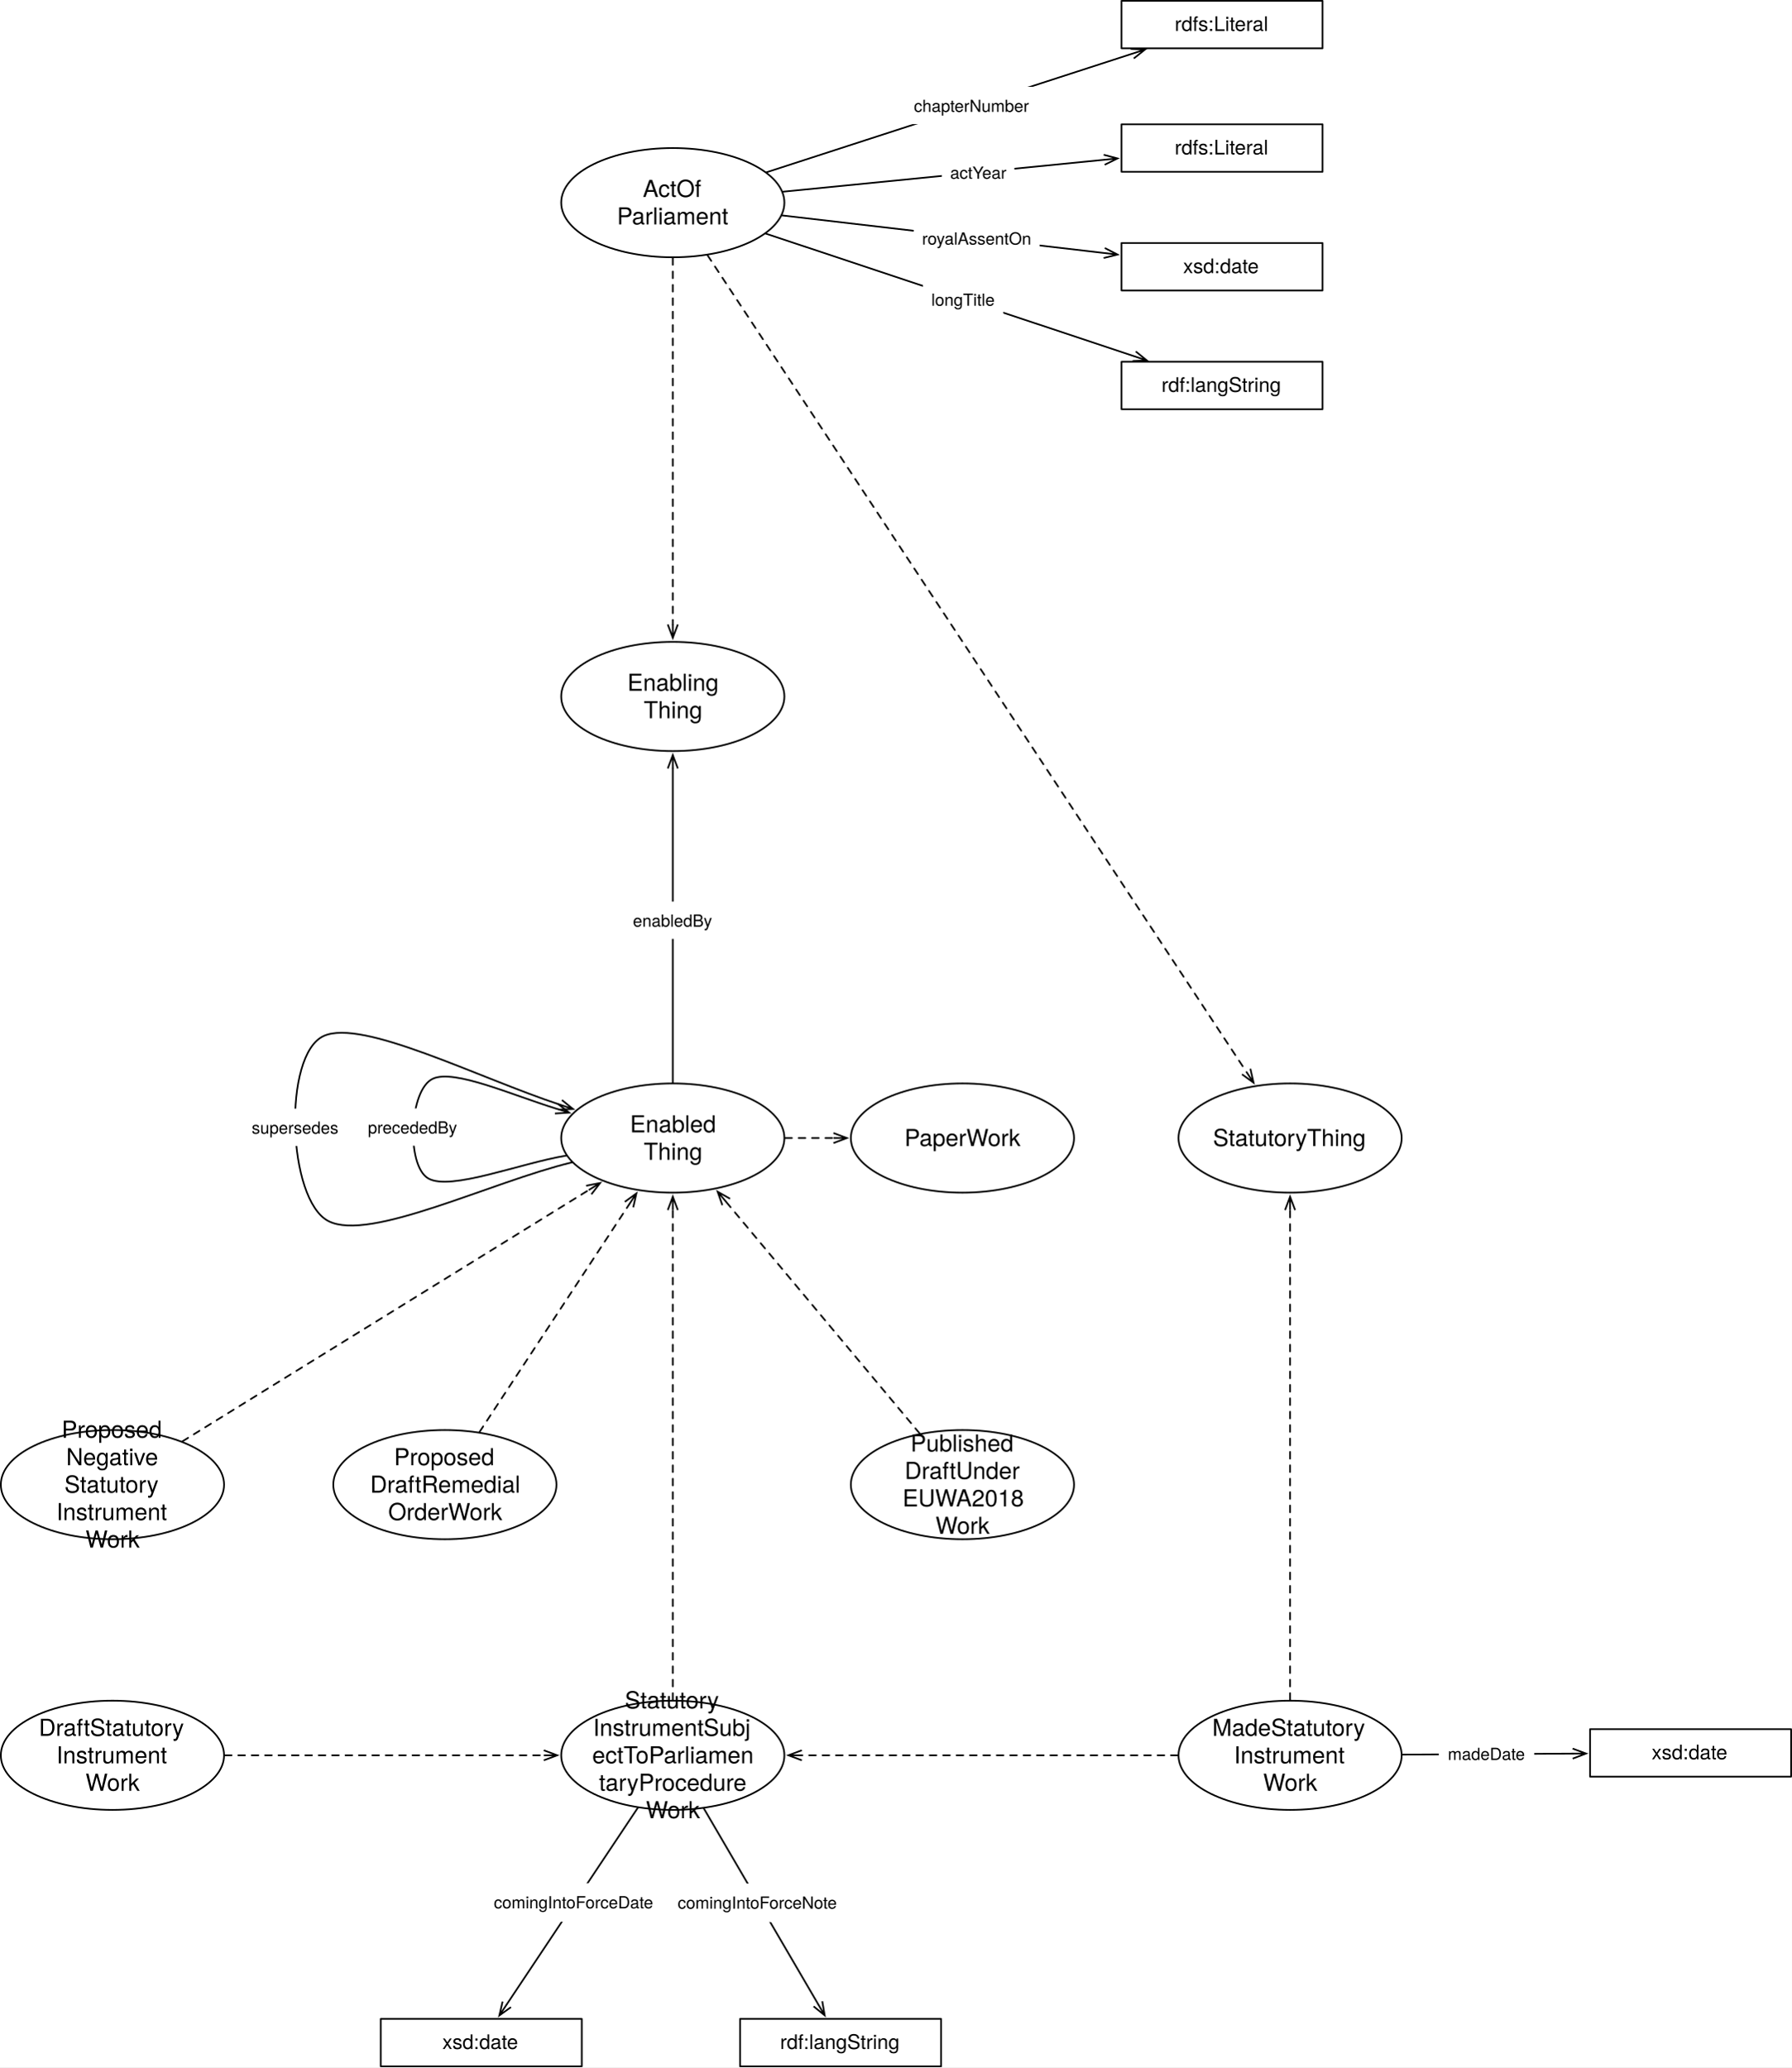
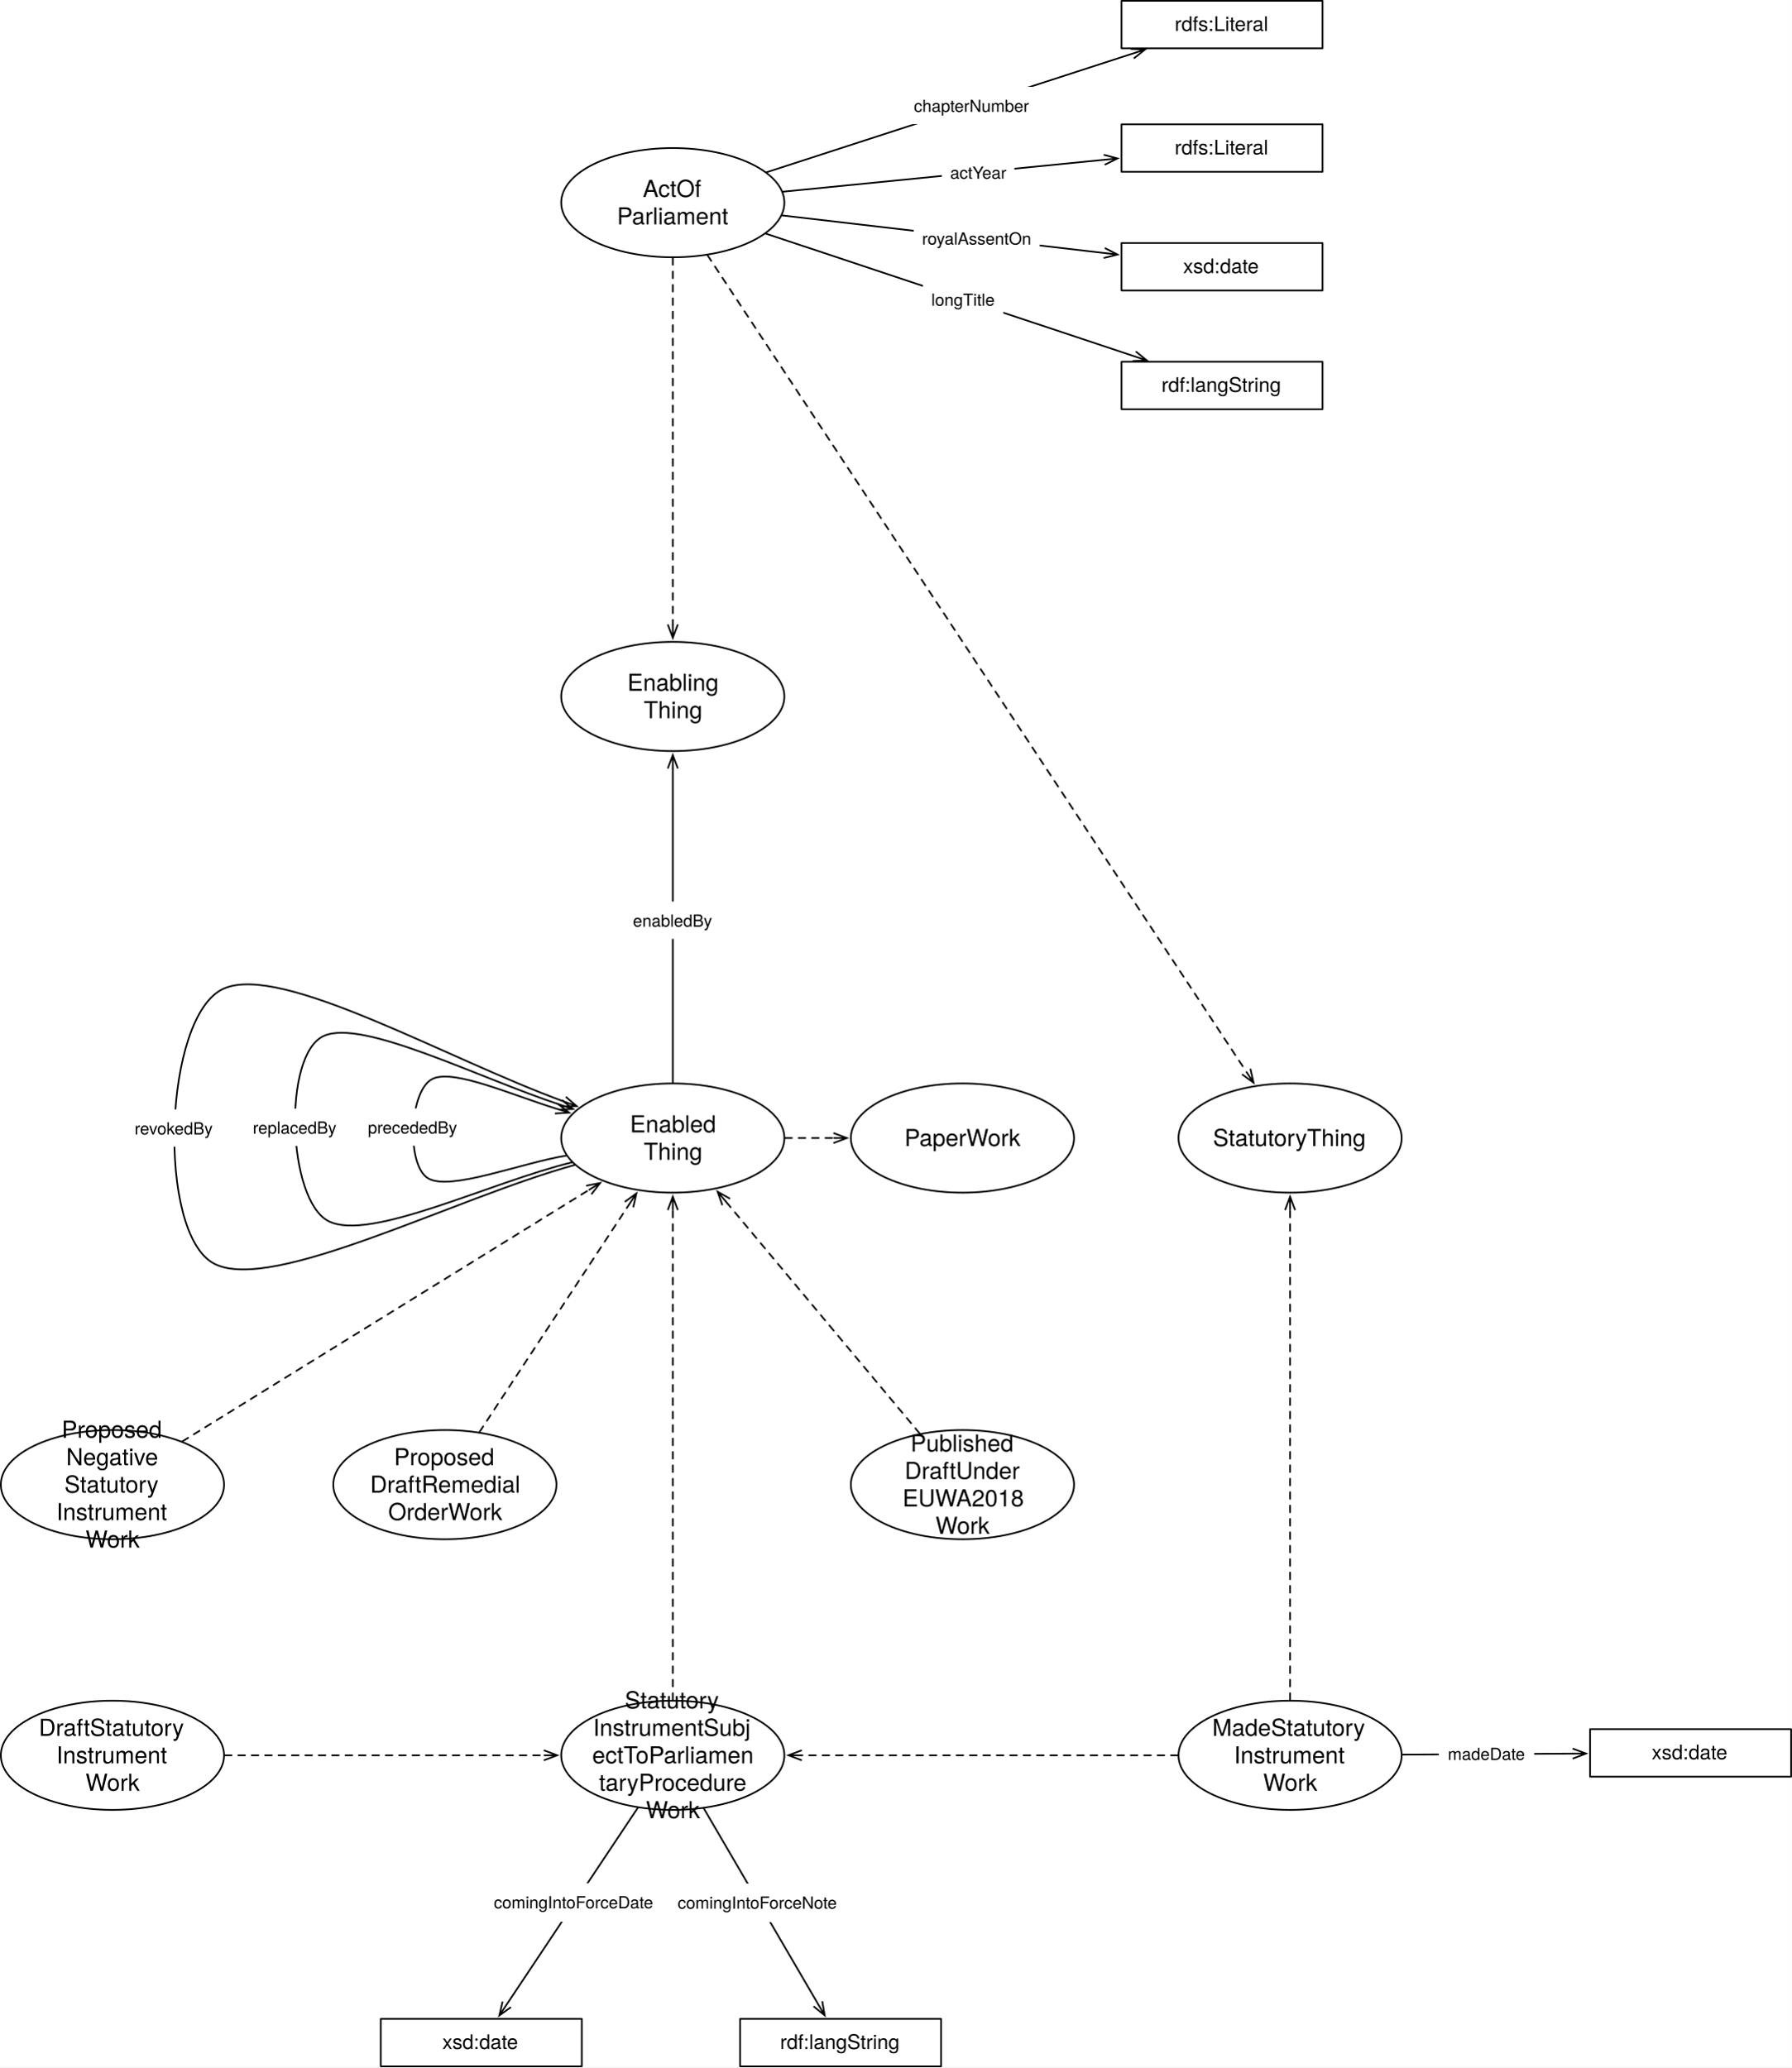
<svg xmlns="http://www.w3.org/2000/svg" version="1.1" viewBox="1008.634 27.846 1069.661 1234.071" width="1069.661" height="1234.071">
  <defs>
    <marker orient="auto" overflow="visible" markerUnits="strokeWidth" id="StickArrow_Marker" stroke-linejoin="miter" stroke-miterlimit="10" viewBox="-1 -4 10 8" markerWidth="10" markerHeight="8" color="black">
      <g>
        <path d="M 8 0 L 0 0 M 0 -3 L 8 0 L 0 3" fill="none" stroke="currentColor" stroke-width="1" />
      </g>
    </marker>
    <marker orient="auto" overflow="visible" markerUnits="strokeWidth" id="StickArrow_Marker_2" stroke-linejoin="miter" stroke-miterlimit="10" viewBox="-9 -4 10 8" markerWidth="10" markerHeight="8" color="black">
      <g>
        <path d="M -8 0 L 0 0 M 0 3 L -8 0 L 0 -3" fill="none" stroke="currentColor" stroke-width="1" />
      </g>
    </marker>
  </defs>
-   <g id="Canvas_1" fill="none" fill-opacity="1" stroke-opacity="1" stroke="none" stroke-dasharray="none">
+   <g id="Canvas_1" fill="none" fill-opacity="1" stroke="none" stroke-opacity="1" stroke-dasharray="none">
    <rect fill="white" x="1008.634" y="27.846" width="1069.661" height="1234.071" />
    <g id="Canvas_1_Layer_1">
      <g id="Graphic_421">
        <ellipse cx="1778.74" cy="1075.748" rx="66.614" ry="32.598" fill="white" />
        <ellipse cx="1778.74" cy="1075.748" rx="66.614" ry="32.598" stroke="black" stroke-linecap="round" stroke-linejoin="round" stroke-width="1" />
        <text transform="translate(1730.449 1051.16)" fill="black">
-           <tspan font-family="Helvetica Neue" font-size="14" fill="black" x="1.874" y="13">MadeStatutory</tspan>
-           <tspan font-family="Helvetica Neue" font-size="14" fill="black" x="14.831" y="29.392">Instrument</tspan>
-           <tspan font-family="Helvetica Neue" font-size="14" fill="black" x="32.226" y="45.784">Work</tspan>
+           <tspan font-family="Helvetica Neue" font-size="14" fill="black" x="1.874" y="13" xml:space="preserve">MadeStatutory</tspan>
+           <tspan font-family="Helvetica Neue" font-size="14" fill="black" x="14.831" y="29.392" xml:space="preserve">Instrument</tspan>
+           <tspan font-family="Helvetica Neue" font-size="14" fill="black" x="32.226" y="45.784" xml:space="preserve">Work</tspan>
        </text>
      </g>
      <g id="Graphic_428">
        <ellipse cx="1410.236" cy="148.819" rx="66.614" ry="32.598" fill="white" />
        <ellipse cx="1410.236" cy="148.819" rx="66.614" ry="32.598" stroke="black" stroke-linecap="round" stroke-linejoin="round" stroke-width="1" />
        <text transform="translate(1361.945 132.4269)" fill="black">
-           <tspan font-family="Helvetica Neue" font-size="14" fill="black" x="30.399" y="13">ActOf</tspan>
-           <tspan font-family="Helvetica Neue" font-size="14" fill="black" x="14.971" y="29.392">Parliament</tspan>
+           <tspan font-family="Helvetica Neue" font-size="14" fill="black" x="30.399" y="13" xml:space="preserve">ActOf</tspan>
+           <tspan font-family="Helvetica Neue" font-size="14" fill="black" x="14.971" y="29.392" xml:space="preserve">Parliament</tspan>
        </text>
      </g>
      <g id="Graphic_431">
        <ellipse cx="1075.748" cy="1075.748" rx="66.614" ry="32.598" fill="white" />
        <ellipse cx="1075.748" cy="1075.748" rx="66.614" ry="32.598" stroke="black" stroke-linecap="round" stroke-linejoin="round" stroke-width="1" />
        <text transform="translate(1027.457 1051.16)" fill="black">
-           <tspan font-family="Helvetica Neue" font-size="14" fill="black" x="4.345" y="13">DraftStatutory</tspan>
-           <tspan font-family="Helvetica Neue" font-size="14" fill="black" x="14.831" y="29.392">Instrument</tspan>
-           <tspan font-family="Helvetica Neue" font-size="14" fill="black" x="32.226" y="45.784">Work</tspan>
+           <tspan font-family="Helvetica Neue" font-size="14" fill="black" x="4.345" y="13" xml:space="preserve">DraftStatutory</tspan>
+           <tspan font-family="Helvetica Neue" font-size="14" fill="black" x="14.831" y="29.392" xml:space="preserve">Instrument</tspan>
+           <tspan font-family="Helvetica Neue" font-size="14" fill="black" x="32.226" y="45.784" xml:space="preserve">Work</tspan>
        </text>
      </g>
      <g id="Graphic_435">
        <ellipse cx="1075.748" cy="914.173" rx="66.614" ry="32.598" fill="white" />
        <ellipse cx="1075.748" cy="914.173" rx="66.614" ry="32.598" stroke="black" stroke-linecap="round" stroke-linejoin="round" stroke-width="1" />
        <text transform="translate(1027.457 873.1932)" fill="black">
-           <tspan font-family="Helvetica Neue" font-size="14" fill="black" x="17.953" y="13">Proposed</tspan>
-           <tspan font-family="Helvetica Neue" font-size="14" fill="black" x="20.683" y="29.392">Negative</tspan>
-           <tspan font-family="Helvetica Neue" font-size="14" fill="black" x="19.64" y="45.784">Statutory</tspan>
-           <tspan font-family="Helvetica Neue" font-size="14" fill="black" x="14.831" y="62.176">Instrument</tspan>
-           <tspan font-family="Helvetica Neue" font-size="14" fill="black" x="32.226" y="78.568">Work</tspan>
+           <tspan font-family="Helvetica Neue" font-size="14" fill="black" x="17.953" y="13" xml:space="preserve">Proposed</tspan>
+           <tspan font-family="Helvetica Neue" font-size="14" fill="black" x="20.683" y="29.392" xml:space="preserve">Negative</tspan>
+           <tspan font-family="Helvetica Neue" font-size="14" fill="black" x="19.64" y="45.784" xml:space="preserve">Statutory</tspan>
+           <tspan font-family="Helvetica Neue" font-size="14" fill="black" x="14.831" y="62.176" xml:space="preserve">Instrument</tspan>
+           <tspan font-family="Helvetica Neue" font-size="14" fill="black" x="32.226" y="78.568" xml:space="preserve">Work</tspan>
        </text>
      </g>
      <g id="Graphic_447">
        <ellipse cx="1410.236" cy="1075.748" rx="66.614" ry="32.598" fill="white" />
        <ellipse cx="1410.236" cy="1075.748" rx="66.614" ry="32.598" stroke="black" stroke-linecap="round" stroke-linejoin="round" stroke-width="1" />
        <text transform="translate(1361.945 1034.768)" fill="black">
-           <tspan font-family="Helvetica Neue" font-size="14" fill="black" x="19.64" y="13">Statutory</tspan>
-           <tspan font-family="Helvetica Neue" font-size="14" fill="black" x=".698" y="29.392">InstrumentSubj</tspan>
-           <tspan font-family="Helvetica Neue" font-size="14" fill="black" x=".194" y="45.784">ectToParliamen</tspan>
-           <tspan font-family="Helvetica Neue" font-size="14" fill="black" x="4.212" y="62.176">taryProcedure</tspan>
-           <tspan font-family="Helvetica Neue" font-size="14" fill="black" x="32.226" y="78.568">Work</tspan>
+           <tspan font-family="Helvetica Neue" font-size="14" fill="black" x="19.64" y="13" xml:space="preserve">Statutory</tspan>
+           <tspan font-family="Helvetica Neue" font-size="14" fill="black" x=".698" y="29.392" xml:space="preserve">InstrumentSubj</tspan>
+           <tspan font-family="Helvetica Neue" font-size="14" fill="black" x=".194" y="45.784" xml:space="preserve">ectToParliamen</tspan>
+           <tspan font-family="Helvetica Neue" font-size="14" fill="black" x="4.212" y="62.176" xml:space="preserve">taryProcedure</tspan>
+           <tspan font-family="Helvetica Neue" font-size="14" fill="black" x="32.226" y="78.568" xml:space="preserve">Work</tspan>
        </text>
      </g>
      <g id="Graphic_449">
        <rect x="1957.795" y="1060.158" width="120" height="28.346" fill="white" />
        <rect x="1957.795" y="1060.158" width="120" height="28.346" stroke="black" stroke-linecap="round" stroke-linejoin="round" stroke-width="1" />
        <text transform="translate(1962.795 1067.163)" fill="black">
-           <tspan font-family="Helvetica Neue" font-size="12" fill="black" x="31.774" y="11">xsd:date</tspan>
+           <tspan font-family="Helvetica Neue" font-size="12" fill="black" x="31.774" y="11" xml:space="preserve">xsd:date</tspan>
        </text>
      </g>
      <g id="Line_265">
        <line x1="1845.85" y1="1075.35" x2="1947.395" y2="1074.748" marker-end="url(#StickArrow_Marker)" stroke="black" stroke-linecap="round" stroke-linejoin="round" stroke-width="1" />
      </g>
      <g id="Graphic_266">
        <rect x="1867.499" y="1063.553" width="57" height="23" fill="white" />
        <text transform="translate(1872.935 1068.553)" fill="black">
-           <tspan font-family="Helvetica Neue" font-size="10" fill="black" x="50803806e-20" y="10">madeDate</tspan>
+           <tspan font-family="Helvetica Neue" font-size="10" fill="black" x="50803806e-20" y="10" xml:space="preserve">madeDate</tspan>
        </text>
      </g>
      <g id="Graphic_450">
        <rect x="1235.906" y="1233.071" width="120" height="28.346" fill="white" />
        <rect x="1235.906" y="1233.071" width="120" height="28.346" stroke="black" stroke-linecap="round" stroke-linejoin="round" stroke-width="1" />
        <text transform="translate(1240.906 1240.076)" fill="black">
-           <tspan font-family="Helvetica Neue" font-size="12" fill="black" x="31.774" y="11">xsd:date</tspan>
+           <tspan font-family="Helvetica Neue" font-size="12" fill="black" x="31.774" y="11" xml:space="preserve">xsd:date</tspan>
        </text>
      </g>
      <g id="Line_268">
        <line x1="1389.294" y1="1107.162" x2="1311.123" y2="1224.418" marker-end="url(#StickArrow_Marker)" stroke="black" stroke-linecap="round" stroke-linejoin="round" stroke-width="1" />
      </g>
      <g id="Graphic_269">
        <rect x="1298.146" y="1152.133" width="107" height="23" fill="white" />
        <text transform="translate(1303.396 1157.133)" fill="black">
-           <tspan font-family="Helvetica Neue" font-size="10" fill="black" x="0" y="10">comingIntoForceDate</tspan>
+           <tspan font-family="Helvetica Neue" font-size="10" fill="black" x="0" y="10" xml:space="preserve">comingIntoForceDate</tspan>
        </text>
      </g>
      <g id="Graphic_451">
        <rect x="1450.394" y="1233.071" width="120" height="28.346" fill="white" />
        <rect x="1450.394" y="1233.071" width="120" height="28.346" stroke="black" stroke-linecap="round" stroke-linejoin="round" stroke-width="1" />
        <text transform="translate(1455.394 1240.076)" fill="black">
-           <tspan font-family="Helvetica Neue" font-size="12" fill="black" x="18.886" y="11">rdf:langString</tspan>
+           <tspan font-family="Helvetica Neue" font-size="12" fill="black" x="18.886" y="11" xml:space="preserve">rdf:langString</tspan>
        </text>
      </g>
      <g id="Line_271">
        <line x1="1428.797" y1="1107.529" x2="1496.871" y2="1224.09" marker-end="url(#StickArrow_Marker)" stroke="black" stroke-linecap="round" stroke-linejoin="round" stroke-width="1" />
      </g>
      <g id="Graphic_272">
        <rect x="1407.677" y="1152.328" width="108" height="23" fill="white" />
        <text transform="translate(1413.152 1157.328)" fill="black">
-           <tspan font-family="Helvetica Neue" font-size="10" fill="black" x="0" y="10">comingIntoForceNote</tspan>
+           <tspan font-family="Helvetica Neue" font-size="10" fill="black" x="0" y="10" xml:space="preserve">comingIntoForceNote</tspan>
        </text>
      </g>
      <g id="Graphic_499">
        <ellipse cx="1410.236" cy="707.244" rx="66.614" ry="32.598" fill="white" />
        <ellipse cx="1410.236" cy="707.244" rx="66.614" ry="32.598" stroke="black" stroke-linecap="round" stroke-linejoin="round" stroke-width="1" />
        <text transform="translate(1361.945 690.8521)" fill="black">
-           <tspan font-family="Helvetica Neue" font-size="14" fill="black" x="22.748" y="13">Enabled</tspan>
-           <tspan font-family="Helvetica Neue" font-size="14" fill="black" x="30.917" y="29.392">Thing</tspan>
+           <tspan font-family="Helvetica Neue" font-size="14" fill="black" x="22.748" y="13" xml:space="preserve">Enabled</tspan>
+           <tspan font-family="Helvetica Neue" font-size="14" fill="black" x="30.917" y="29.392" xml:space="preserve">Thing</tspan>
        </text>
      </g>
      <g id="Line_501">
        <line x1="1410.236" y1="1042.65" x2="1410.236" y2="750.242" marker-end="url(#StickArrow_Marker)" stroke="black" stroke-linecap="round" stroke-linejoin="round" stroke-dasharray="4.0,4.0" stroke-width="1" />
      </g>
      <g id="Line_500">
        <line x1="1117.504" y1="888.341" x2="1360.061" y2="738.285" marker-end="url(#StickArrow_Marker)" stroke="black" stroke-linecap="round" stroke-linejoin="round" stroke-dasharray="4.0,4.0" stroke-width="1" />
      </g>
      <g id="Graphic_541">
        <rect x="1678.11" y="102.047" width="120" height="28.346" fill="white" />
        <rect x="1678.11" y="102.047" width="120" height="28.346" stroke="black" stroke-linecap="round" stroke-linejoin="round" stroke-width="1" />
        <text transform="translate(1683.11 109.0525)" fill="black">
-           <tspan font-family="Helvetica Neue" font-size="12" fill="black" x="26.776" y="11">rdfs:Literal</tspan>
+           <tspan font-family="Helvetica Neue" font-size="12" fill="black" x="26.776" y="11" xml:space="preserve">rdfs:Literal</tspan>
        </text>
      </g>
      <g id="Line_540">
        <line x1="1476.021" y1="142.278" x2="1667.761" y2="123.215" marker-end="url(#StickArrow_Marker)" stroke="black" stroke-linecap="round" stroke-linejoin="round" stroke-width="1" />
      </g>
      <g id="Graphic_539">
        <rect x="1570.825" y="119.559" width="43.33" height="22.28" fill="white" />
        <text transform="translate(1575.825 124.5586)" fill="black">
-           <tspan font-family="Helvetica Neue" font-size="10" fill="black" x="8704149e-19" y="10">actYear</tspan>
+           <tspan font-family="Helvetica Neue" font-size="10" fill="black" x="8704149e-19" y="10" xml:space="preserve">actYear</tspan>
        </text>
      </g>
      <g id="Line_543">
        <line x1="1466.255" y1="130.657" x2="1684.501" y2="59.9" marker-end="url(#StickArrow_Marker)" stroke="black" stroke-linecap="round" stroke-linejoin="round" stroke-width="1" />
      </g>
      <g id="Graphic_542">
        <rect x="1549.172" y="79.663" width="80.02" height="22.28" fill="white" />
        <text transform="translate(1554.172 84.66318)" fill="black">
-           <tspan font-family="Helvetica Neue" font-size="10" fill="black" x="22026825e-20" y="10">chapterNumber</tspan>
+           <tspan font-family="Helvetica Neue" font-size="10" fill="black" x="22026825e-20" y="10" xml:space="preserve">chapterNumber</tspan>
        </text>
      </g>
      <g id="Graphic_547">
        <rect x="1678.11" y="28.346" width="120" height="28.346" fill="white" />
        <rect x="1678.11" y="28.346" width="120" height="28.346" stroke="black" stroke-linecap="round" stroke-linejoin="round" stroke-width="1" />
        <text transform="translate(1683.11 35.35169)" fill="black">
-           <tspan font-family="Helvetica Neue" font-size="12" fill="black" x="26.776" y="11">rdfs:Literal</tspan>
+           <tspan font-family="Helvetica Neue" font-size="12" fill="black" x="26.776" y="11" xml:space="preserve">rdfs:Literal</tspan>
        </text>
      </g>
      <g id="Graphic_548">
        <rect x="1678.11" y="172.913" width="120" height="28.346" fill="white" />
        <rect x="1678.11" y="172.913" width="120" height="28.346" stroke="black" stroke-linecap="round" stroke-linejoin="round" stroke-width="1" />
        <text transform="translate(1683.11 179.9186)" fill="black">
-           <tspan font-family="Helvetica Neue" font-size="12" fill="black" x="31.774" y="11">xsd:date</tspan>
+           <tspan font-family="Helvetica Neue" font-size="12" fill="black" x="31.774" y="11" xml:space="preserve">xsd:date</tspan>
        </text>
      </g>
      <g id="Line_550">
        <line x1="1475.539" y1="156.441" x2="1667.78" y2="178.878" marker-end="url(#StickArrow_Marker)" stroke="black" stroke-linecap="round" stroke-linejoin="round" stroke-width="1" />
      </g>
      <g id="Graphic_549">
        <rect x="1554.057" y="158.853" width="75.2" height="22.28" fill="white" />
        <text transform="translate(1559.057 163.8534)" fill="black">
-           <tspan font-family="Helvetica Neue" font-size="10" fill="black" x="3623768e-19" y="10">royalAssentOn</tspan>
+           <tspan font-family="Helvetica Neue" font-size="10" fill="black" x="3623768e-19" y="10" xml:space="preserve">royalAssentOn</tspan>
        </text>
      </g>
      <g id="Graphic_551">
        <ellipse cx="1583.15" cy="914.173" rx="66.614" ry="32.598" fill="white" />
        <ellipse cx="1583.15" cy="914.173" rx="66.614" ry="32.598" stroke="black" stroke-linecap="round" stroke-linejoin="round" stroke-width="1" />
        <text transform="translate(1534.858 881.3892)" fill="black">
-           <tspan font-family="Helvetica Neue" font-size="14" fill="black" x="17.302" y="13">Published</tspan>
-           <tspan font-family="Helvetica Neue" font-size="14" fill="black" x="13.809" y="29.392">DraftUnder</tspan>
-           <tspan font-family="Helvetica Neue" font-size="14" fill="black" x="12.542" y="45.784">EUWA2018</tspan>
-           <tspan font-family="Helvetica Neue" font-size="14" fill="black" x="32.226" y="62.176">Work</tspan>
+           <tspan font-family="Helvetica Neue" font-size="14" fill="black" x="17.302" y="13" xml:space="preserve">Published</tspan>
+           <tspan font-family="Helvetica Neue" font-size="14" fill="black" x="13.809" y="29.392" xml:space="preserve">DraftUnder</tspan>
+           <tspan font-family="Helvetica Neue" font-size="14" fill="black" x="12.542" y="45.784" xml:space="preserve">EUWA2018</tspan>
+           <tspan font-family="Helvetica Neue" font-size="14" fill="black" x="32.226" y="62.176" xml:space="preserve">Work</tspan>
        </text>
      </g>
      <g id="Line_552">
        <line x1="1557.609" y1="883.609" x2="1442.125" y2="745.406" marker-end="url(#StickArrow_Marker)" stroke="black" stroke-linecap="round" stroke-linejoin="round" stroke-dasharray="4.0,4.0" stroke-width="1" />
      </g>
      <g id="Line_554">
        <path d="M 1340.758 689.729 C 1313.867 681.44 1279.827 666.033 1267.057 671.811 C 1252.719 678.299 1250.995 723.684 1264.252 731.339 C 1277.509 738.994 1319.159 722.276 1346.608 717.746" marker-start="url(#StickArrow_Marker_2)" stroke="black" stroke-linecap="round" stroke-linejoin="round" stroke-width="1" />
      </g>
      <g id="Graphic_553">
        <rect x="1223.191" y="689.561" width="64.27" height="22.28" fill="white" />
        <text transform="translate(1228.191 694.5605)" fill="black">
-           <tspan font-family="Helvetica Neue" font-size="10" fill="black" x="21671553e-20" y="10">precededBy</tspan>
+           <tspan font-family="Helvetica Neue" font-size="10" fill="black" x="21671553e-20" y="10" xml:space="preserve">precededBy</tspan>
        </text>
      </g>
      <g id="Graphic_560">
        <ellipse cx="1410.236" cy="443.622" rx="66.614" ry="32.598" fill="white" />
        <ellipse cx="1410.236" cy="443.622" rx="66.614" ry="32.598" stroke="black" stroke-linecap="round" stroke-linejoin="round" stroke-width="1" />
        <text transform="translate(1361.945 427.2301)" fill="black">
-           <tspan font-family="Helvetica Neue" font-size="14" fill="black" x="21.194" y="13">Enabling</tspan>
-           <tspan font-family="Helvetica Neue" font-size="14" fill="black" x="30.917" y="29.392">Thing</tspan>
+           <tspan font-family="Helvetica Neue" font-size="14" fill="black" x="21.194" y="13" xml:space="preserve">Enabling</tspan>
+           <tspan font-family="Helvetica Neue" font-size="14" fill="black" x="30.917" y="29.392" xml:space="preserve">Thing</tspan>
        </text>
      </g>
      <g id="Line_562">
        <line x1="1410.236" y1="674.146" x2="1410.236" y2="486.62" marker-end="url(#StickArrow_Marker)" stroke="black" stroke-linecap="round" stroke-linejoin="round" stroke-width="1" />
      </g>
      <g id="Graphic_561">
        <rect x="1381.436" y="566.069" width="57.6" height="22.28" fill="white" />
        <text transform="translate(1386.436 571.0688)" fill="black">
-           <tspan font-family="Helvetica Neue" font-size="10" fill="black" x="0" y="10">enabledBy</tspan>
+           <tspan font-family="Helvetica Neue" font-size="10" fill="black" x="0" y="10" xml:space="preserve">enabledBy</tspan>
        </text>
      </g>
      <g id="Line_563">
        <line x1="1410.236" y1="181.917" x2="1410.236" y2="400.624" marker-end="url(#StickArrow_Marker)" stroke="black" stroke-linecap="round" stroke-linejoin="round" stroke-dasharray="4.0,4.0" stroke-width="1" />
      </g>
      <g id="Graphic_564">
        <ellipse cx="1778.74" cy="707.244" rx="66.614" ry="32.598" fill="white" />
        <ellipse cx="1778.74" cy="707.244" rx="66.614" ry="32.598" stroke="black" stroke-linecap="round" stroke-linejoin="round" stroke-width="1" />
        <text transform="translate(1730.449 699.0481)" fill="black">
-           <tspan font-family="Helvetica Neue" font-size="14" fill="black" x="2.266" y="13">StatutoryThing</tspan>
+           <tspan font-family="Helvetica Neue" font-size="14" fill="black" x="2.266" y="13" xml:space="preserve">StatutoryThing</tspan>
        </text>
      </g>
      <g id="Line_565">
        <line x1="1778.74" y1="1042.65" x2="1778.74" y2="750.242" marker-end="url(#StickArrow_Marker)" stroke="black" stroke-linecap="round" stroke-linejoin="round" stroke-dasharray="4.0,4.0" stroke-width="1" />
      </g>
      <g id="Line_566">
        <line x1="1430.987" y1="180.264" x2="1752.537" y2="667.536" marker-end="url(#StickArrow_Marker)" stroke="black" stroke-linecap="round" stroke-linejoin="round" stroke-dasharray="4.0,4.0" stroke-width="1" />
      </g>
      <g id="Graphic_567">
        <ellipse cx="1274.173" cy="914.173" rx="66.614" ry="32.598" fill="white" />
        <ellipse cx="1274.173" cy="914.173" rx="66.614" ry="32.598" stroke="black" stroke-linecap="round" stroke-linejoin="round" stroke-width="1" />
        <text transform="translate(1225.882 889.5852)" fill="black">
-           <tspan font-family="Helvetica Neue" font-size="14" fill="black" x="17.953" y="13">Proposed</tspan>
-           <tspan font-family="Helvetica Neue" font-size="14" fill="black" x="3.694" y="29.392">DraftRemedial</tspan>
-           <tspan font-family="Helvetica Neue" font-size="14" fill="black" x="14.46" y="45.784">OrderWork</tspan>
+           <tspan font-family="Helvetica Neue" font-size="14" fill="black" x="17.953" y="13" xml:space="preserve">Proposed</tspan>
+           <tspan font-family="Helvetica Neue" font-size="14" fill="black" x="3.694" y="29.392" xml:space="preserve">DraftRemedial</tspan>
+           <tspan font-family="Helvetica Neue" font-size="14" fill="black" x="14.46" y="45.784" xml:space="preserve">OrderWork</tspan>
        </text>
      </g>
      <g id="Line_568">
        <line x1="1294.857" y1="882.717" x2="1384.114" y2="746.972" marker-end="url(#StickArrow_Marker)" stroke="black" stroke-linecap="round" stroke-linejoin="round" stroke-dasharray="4.0,4.0" stroke-width="1" />
      </g>
      <g id="Graphic_569">
        <ellipse cx="1583.15" cy="707.244" rx="66.614" ry="32.598" fill="white" />
        <ellipse cx="1583.15" cy="707.244" rx="66.614" ry="32.598" stroke="black" stroke-linecap="round" stroke-linejoin="round" stroke-width="1" />
        <text transform="translate(1534.858 699.0481)" fill="black">
-           <tspan font-family="Helvetica Neue" font-size="14" fill="black" x="13.69" y="13">PaperWork</tspan>
+           <tspan font-family="Helvetica Neue" font-size="14" fill="black" x="13.69" y="13" xml:space="preserve">PaperWork</tspan>
        </text>
      </g>
      <g id="Line_570">
        <line x1="1477.35" y1="707.244" x2="1506.135" y2="707.244" marker-end="url(#StickArrow_Marker)" stroke="black" stroke-linecap="round" stroke-linejoin="round" stroke-dasharray="4.0,4.0" stroke-width="1" />
      </g>
      <g id="Line_593">
        <line x1="1142.862" y1="1075.748" x2="1333.222" y2="1075.748" marker-end="url(#StickArrow_Marker)" stroke="black" stroke-linecap="round" stroke-linejoin="round" stroke-dasharray="4.0,4.0" stroke-width="1" />
      </g>
      <g id="Line_594">
        <line x1="1711.626" y1="1075.748" x2="1487.25" y2="1075.748" marker-end="url(#StickArrow_Marker)" stroke="black" stroke-linecap="round" stroke-linejoin="round" stroke-dasharray="4.0,4.0" stroke-width="1" />
      </g>
      <g id="Graphic_595">
        <rect x="1678.11" y="243.78" width="120" height="28.346" fill="white" />
        <rect x="1678.11" y="243.78" width="120" height="28.346" stroke="black" stroke-linecap="round" stroke-linejoin="round" stroke-width="1" />
        <text transform="translate(1683.11 250.7848)" fill="black">
-           <tspan font-family="Helvetica Neue" font-size="12" fill="black" x="18.886" y="11">rdf:langString</tspan>
+           <tspan font-family="Helvetica Neue" font-size="12" fill="black" x="18.886" y="11" xml:space="preserve">rdf:langString</tspan>
        </text>
      </g>
      <g id="Line_597">
        <line x1="1465.801" y1="167.314" x2="1685.661" y2="240.495" marker-end="url(#StickArrow_Marker)" stroke="black" stroke-linecap="round" stroke-linejoin="round" stroke-width="1" />
      </g>
      <g id="Graphic_596">
        <rect x="1559.585" y="195.372" width="47.96" height="22.28" fill="white" />
        <text transform="translate(1564.585 200.3719)" fill="black">
-           <tspan font-family="Helvetica Neue" font-size="10" fill="black" x="0" y="10">longTitle</tspan>
+           <tspan font-family="Helvetica Neue" font-size="10" fill="black" x="0" y="10" xml:space="preserve">longTitle</tspan>
        </text>
      </g>
      <g id="Line_599">
        <path d="M 1343.116 687.419 C 1293.295 670.944 1225.026 635.896 1201.89 646.299 C 1177.252 657.377 1180.043 744.271 1204.724 756.85 C 1229.406 769.43 1301.574 733.473 1349.992 721.786" marker-start="url(#StickArrow_Marker_2)" stroke="black" stroke-linecap="round" stroke-linejoin="round" stroke-width="1" />
      </g>
      <g id="Graphic_598">
-         <rect x="1153.877" y="689.678" width="61.86" height="22.28" fill="white" />
-         <text transform="translate(1158.877 694.6784)" fill="black">
-           <tspan font-family="Helvetica Neue" font-size="10" fill="black" x="29132252e-20" y="10">supersedes</tspan>
+         <rect x="1154.527" y="689.678" width="60.56" height="22.28" fill="white" />
+         <text transform="translate(1159.527 694.6784)" fill="black">
+           <tspan font-family="Helvetica Neue" font-size="10" fill="black" x="6536993e-19" y="10" xml:space="preserve">replacedBy</tspan>
+         </text>
+       </g>
+       <g id="Line_601">
+         <path d="M 1345.348 685.466 C 1274.969 659.866 1177.124 603.023 1142.362 617.953 C 1106.032 633.556 1101.816 764.801 1136.693 782.362 C 1171.57 799.924 1280.003 743.008 1351.647 723.333" marker-start="url(#StickArrow_Marker_2)" stroke="black" stroke-linecap="round" stroke-linejoin="round" stroke-width="1" />
+       </g>
+       <g id="Graphic_600">
+         <rect x="1083.971" y="690.123" width="57.6" height="22.28" fill="white" />
+         <text transform="translate(1088.971 695.1225)" fill="black">
+           <tspan font-family="Helvetica Neue" font-size="10" fill="black" x="0" y="10" xml:space="preserve">revokedBy</tspan>
        </text>
      </g>
    </g>
  </g>
</svg>
